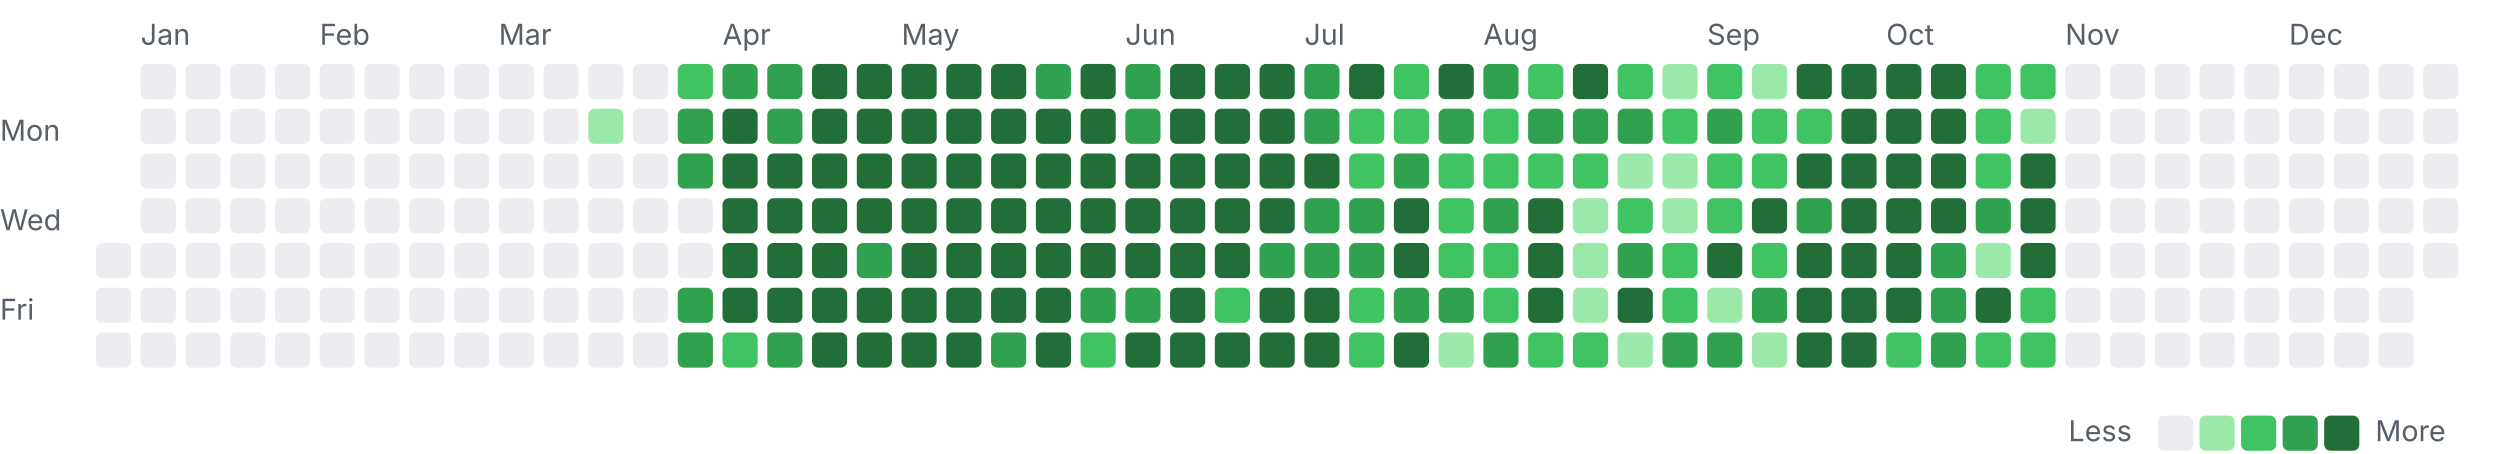
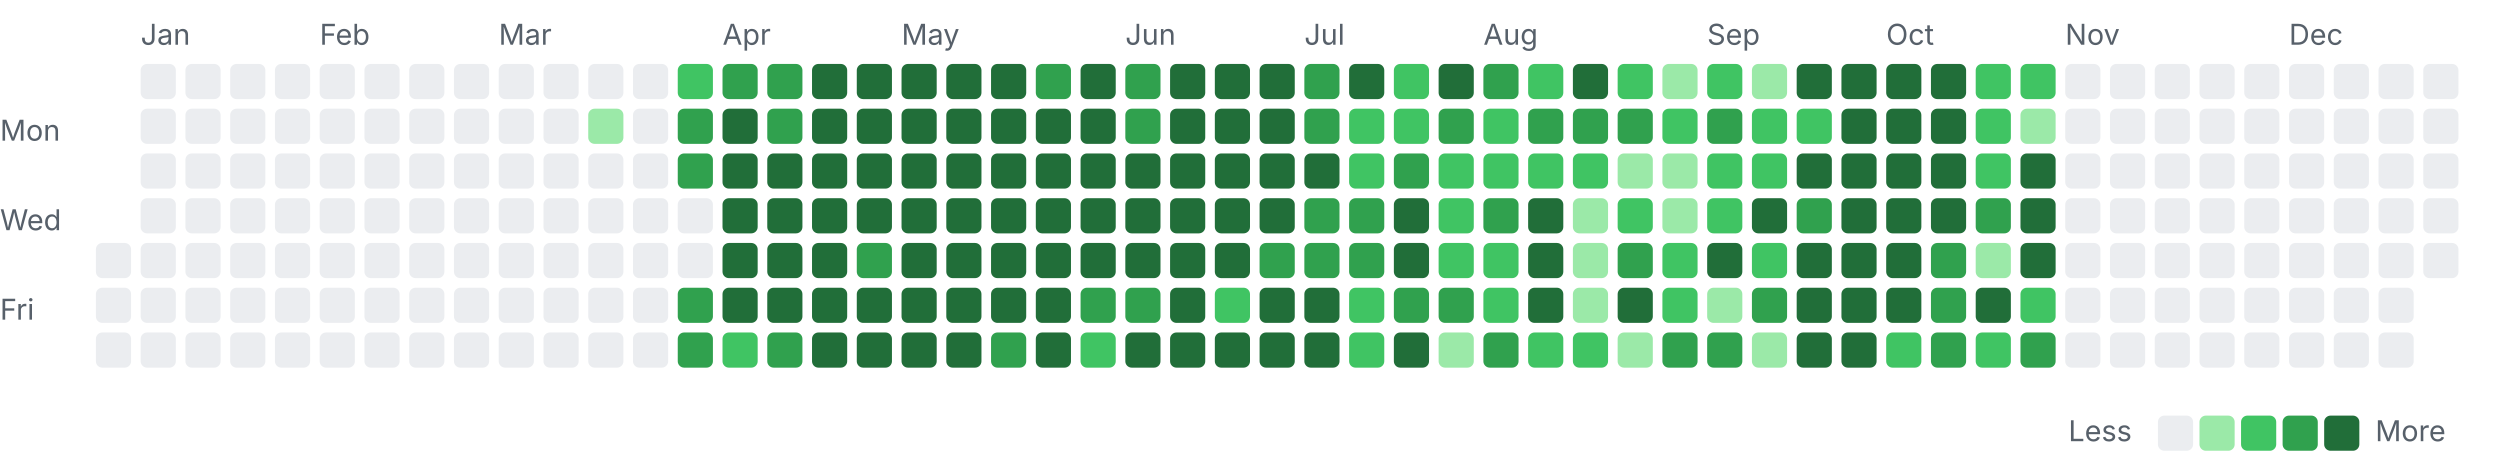
<svg xmlns="http://www.w3.org/2000/svg" width="782" height="142" viewBox="0 0 782 142">
  <style>.l0{fill:#ebedf0}.l1{fill:#9be9a8}.l2{fill:#40c463}.l3{fill:#30a14e}.l4{fill:#216e39} .lbl{fill:#57606a;font:9px -apple-system,Segoe UI,sans-serif}@media(prefers-color-scheme:dark){.l0{fill:#161b22}.l1{fill:#0e4429}.l2{fill:#006d32}.l3{fill:#26a641}.l4{fill:#39d353} .lbl{fill:#8b949e}}</style>
  <text class="lbl" x="44" y="14">Jan</text>
  <text class="lbl" x="100" y="14">Feb</text>
  <text class="lbl" x="156" y="14">Mar</text>
  <text class="lbl" x="226" y="14">Apr</text>
  <text class="lbl" x="282" y="14">May</text>
  <text class="lbl" x="352" y="14">Jun</text>
  <text class="lbl" x="408" y="14">Jul</text>
  <text class="lbl" x="464" y="14">Aug</text>
  <text class="lbl" x="534" y="14">Sep</text>
  <text class="lbl" x="590" y="14">Oct</text>
  <text class="lbl" x="646" y="14">Nov</text>
  <text class="lbl" x="716" y="14">Dec</text>
  <text class="lbl" x="0" y="44">Mon</text>
  <text class="lbl" x="0" y="72">Wed</text>
  <text class="lbl" x="0" y="100">Fri</text>
  <rect class="l0" x="30" y="76" width="11" height="11" rx="2" />
  <rect class="l0" x="30" y="90" width="11" height="11" rx="2" />
  <rect class="l0" x="30" y="104" width="11" height="11" rx="2" />
  <rect class="l0" x="44" y="20" width="11" height="11" rx="2" />
  <rect class="l0" x="44" y="34" width="11" height="11" rx="2" />
  <rect class="l0" x="44" y="48" width="11" height="11" rx="2" />
  <rect class="l0" x="44" y="62" width="11" height="11" rx="2" />
  <rect class="l0" x="44" y="76" width="11" height="11" rx="2" />
  <rect class="l0" x="44" y="90" width="11" height="11" rx="2" />
  <rect class="l0" x="44" y="104" width="11" height="11" rx="2" />
  <rect class="l0" x="58" y="20" width="11" height="11" rx="2" />
  <rect class="l0" x="58" y="34" width="11" height="11" rx="2" />
  <rect class="l0" x="58" y="48" width="11" height="11" rx="2" />
  <rect class="l0" x="58" y="62" width="11" height="11" rx="2" />
  <rect class="l0" x="58" y="76" width="11" height="11" rx="2" />
  <rect class="l0" x="58" y="90" width="11" height="11" rx="2" />
  <rect class="l0" x="58" y="104" width="11" height="11" rx="2" />
  <rect class="l0" x="72" y="20" width="11" height="11" rx="2" />
  <rect class="l0" x="72" y="34" width="11" height="11" rx="2" />
  <rect class="l0" x="72" y="48" width="11" height="11" rx="2" />
  <rect class="l0" x="72" y="62" width="11" height="11" rx="2" />
  <rect class="l0" x="72" y="76" width="11" height="11" rx="2" />
  <rect class="l0" x="72" y="90" width="11" height="11" rx="2" />
  <rect class="l0" x="72" y="104" width="11" height="11" rx="2" />
  <rect class="l0" x="86" y="20" width="11" height="11" rx="2" />
  <rect class="l0" x="86" y="34" width="11" height="11" rx="2" />
  <rect class="l0" x="86" y="48" width="11" height="11" rx="2" />
  <rect class="l0" x="86" y="62" width="11" height="11" rx="2" />
  <rect class="l0" x="86" y="76" width="11" height="11" rx="2" />
  <rect class="l0" x="86" y="90" width="11" height="11" rx="2" />
  <rect class="l0" x="86" y="104" width="11" height="11" rx="2" />
  <rect class="l0" x="100" y="20" width="11" height="11" rx="2" />
  <rect class="l0" x="100" y="34" width="11" height="11" rx="2" />
  <rect class="l0" x="100" y="48" width="11" height="11" rx="2" />
  <rect class="l0" x="100" y="62" width="11" height="11" rx="2" />
  <rect class="l0" x="100" y="76" width="11" height="11" rx="2" />
  <rect class="l0" x="100" y="90" width="11" height="11" rx="2" />
  <rect class="l0" x="100" y="104" width="11" height="11" rx="2" />
  <rect class="l0" x="114" y="20" width="11" height="11" rx="2" />
  <rect class="l0" x="114" y="34" width="11" height="11" rx="2" />
  <rect class="l0" x="114" y="48" width="11" height="11" rx="2" />
  <rect class="l0" x="114" y="62" width="11" height="11" rx="2" />
  <rect class="l0" x="114" y="76" width="11" height="11" rx="2" />
  <rect class="l0" x="114" y="90" width="11" height="11" rx="2" />
  <rect class="l0" x="114" y="104" width="11" height="11" rx="2" />
  <rect class="l0" x="128" y="20" width="11" height="11" rx="2" />
  <rect class="l0" x="128" y="34" width="11" height="11" rx="2" />
  <rect class="l0" x="128" y="48" width="11" height="11" rx="2" />
  <rect class="l0" x="128" y="62" width="11" height="11" rx="2" />
  <rect class="l0" x="128" y="76" width="11" height="11" rx="2" />
  <rect class="l0" x="128" y="90" width="11" height="11" rx="2" />
  <rect class="l0" x="128" y="104" width="11" height="11" rx="2" />
  <rect class="l0" x="142" y="20" width="11" height="11" rx="2" />
  <rect class="l0" x="142" y="34" width="11" height="11" rx="2" />
  <rect class="l0" x="142" y="48" width="11" height="11" rx="2" />
  <rect class="l0" x="142" y="62" width="11" height="11" rx="2" />
  <rect class="l0" x="142" y="76" width="11" height="11" rx="2" />
  <rect class="l0" x="142" y="90" width="11" height="11" rx="2" />
  <rect class="l0" x="142" y="104" width="11" height="11" rx="2" />
  <rect class="l0" x="156" y="20" width="11" height="11" rx="2" />
  <rect class="l0" x="156" y="34" width="11" height="11" rx="2" />
  <rect class="l0" x="156" y="48" width="11" height="11" rx="2" />
  <rect class="l0" x="156" y="62" width="11" height="11" rx="2" />
  <rect class="l0" x="156" y="76" width="11" height="11" rx="2" />
  <rect class="l0" x="156" y="90" width="11" height="11" rx="2" />
  <rect class="l0" x="156" y="104" width="11" height="11" rx="2" />
  <rect class="l0" x="170" y="20" width="11" height="11" rx="2" />
  <rect class="l0" x="170" y="34" width="11" height="11" rx="2" />
  <rect class="l0" x="170" y="48" width="11" height="11" rx="2" />
  <rect class="l0" x="170" y="62" width="11" height="11" rx="2" />
  <rect class="l0" x="170" y="76" width="11" height="11" rx="2" />
  <rect class="l0" x="170" y="90" width="11" height="11" rx="2" />
  <rect class="l0" x="170" y="104" width="11" height="11" rx="2" />
  <rect class="l0" x="184" y="20" width="11" height="11" rx="2" />
  <rect class="l1" x="184" y="34" width="11" height="11" rx="2" />
  <rect class="l0" x="184" y="48" width="11" height="11" rx="2" />
  <rect class="l0" x="184" y="62" width="11" height="11" rx="2" />
  <rect class="l0" x="184" y="76" width="11" height="11" rx="2" />
  <rect class="l0" x="184" y="90" width="11" height="11" rx="2" />
  <rect class="l0" x="184" y="104" width="11" height="11" rx="2" />
  <rect class="l0" x="198" y="20" width="11" height="11" rx="2" />
  <rect class="l0" x="198" y="34" width="11" height="11" rx="2" />
  <rect class="l0" x="198" y="48" width="11" height="11" rx="2" />
  <rect class="l0" x="198" y="62" width="11" height="11" rx="2" />
  <rect class="l0" x="198" y="76" width="11" height="11" rx="2" />
  <rect class="l0" x="198" y="90" width="11" height="11" rx="2" />
  <rect class="l0" x="198" y="104" width="11" height="11" rx="2" />
  <rect class="l2" x="212" y="20" width="11" height="11" rx="2" />
  <rect class="l3" x="212" y="34" width="11" height="11" rx="2" />
  <rect class="l3" x="212" y="48" width="11" height="11" rx="2" />
  <rect class="l0" x="212" y="62" width="11" height="11" rx="2" />
  <rect class="l0" x="212" y="76" width="11" height="11" rx="2" />
  <rect class="l3" x="212" y="90" width="11" height="11" rx="2" />
  <rect class="l3" x="212" y="104" width="11" height="11" rx="2" />
  <rect class="l3" x="226" y="20" width="11" height="11" rx="2" />
  <rect class="l4" x="226" y="34" width="11" height="11" rx="2" />
  <rect class="l4" x="226" y="48" width="11" height="11" rx="2" />
  <rect class="l4" x="226" y="62" width="11" height="11" rx="2" />
  <rect class="l4" x="226" y="76" width="11" height="11" rx="2" />
  <rect class="l4" x="226" y="90" width="11" height="11" rx="2" />
  <rect class="l2" x="226" y="104" width="11" height="11" rx="2" />
  <rect class="l3" x="240" y="20" width="11" height="11" rx="2" />
  <rect class="l3" x="240" y="34" width="11" height="11" rx="2" />
  <rect class="l4" x="240" y="48" width="11" height="11" rx="2" />
  <rect class="l4" x="240" y="62" width="11" height="11" rx="2" />
  <rect class="l4" x="240" y="76" width="11" height="11" rx="2" />
  <rect class="l4" x="240" y="90" width="11" height="11" rx="2" />
  <rect class="l3" x="240" y="104" width="11" height="11" rx="2" />
  <rect class="l4" x="254" y="20" width="11" height="11" rx="2" />
  <rect class="l4" x="254" y="34" width="11" height="11" rx="2" />
  <rect class="l4" x="254" y="48" width="11" height="11" rx="2" />
  <rect class="l4" x="254" y="62" width="11" height="11" rx="2" />
  <rect class="l4" x="254" y="76" width="11" height="11" rx="2" />
  <rect class="l4" x="254" y="90" width="11" height="11" rx="2" />
  <rect class="l4" x="254" y="104" width="11" height="11" rx="2" />
  <rect class="l4" x="268" y="20" width="11" height="11" rx="2" />
  <rect class="l4" x="268" y="34" width="11" height="11" rx="2" />
  <rect class="l4" x="268" y="48" width="11" height="11" rx="2" />
  <rect class="l4" x="268" y="62" width="11" height="11" rx="2" />
  <rect class="l3" x="268" y="76" width="11" height="11" rx="2" />
  <rect class="l4" x="268" y="90" width="11" height="11" rx="2" />
  <rect class="l4" x="268" y="104" width="11" height="11" rx="2" />
  <rect class="l4" x="282" y="20" width="11" height="11" rx="2" />
  <rect class="l4" x="282" y="34" width="11" height="11" rx="2" />
  <rect class="l4" x="282" y="48" width="11" height="11" rx="2" />
  <rect class="l4" x="282" y="62" width="11" height="11" rx="2" />
  <rect class="l4" x="282" y="76" width="11" height="11" rx="2" />
  <rect class="l4" x="282" y="90" width="11" height="11" rx="2" />
  <rect class="l4" x="282" y="104" width="11" height="11" rx="2" />
  <rect class="l4" x="296" y="20" width="11" height="11" rx="2" />
  <rect class="l4" x="296" y="34" width="11" height="11" rx="2" />
  <rect class="l4" x="296" y="48" width="11" height="11" rx="2" />
  <rect class="l4" x="296" y="62" width="11" height="11" rx="2" />
  <rect class="l4" x="296" y="76" width="11" height="11" rx="2" />
  <rect class="l4" x="296" y="90" width="11" height="11" rx="2" />
  <rect class="l4" x="296" y="104" width="11" height="11" rx="2" />
  <rect class="l4" x="310" y="20" width="11" height="11" rx="2" />
  <rect class="l4" x="310" y="34" width="11" height="11" rx="2" />
  <rect class="l4" x="310" y="48" width="11" height="11" rx="2" />
  <rect class="l4" x="310" y="62" width="11" height="11" rx="2" />
  <rect class="l4" x="310" y="76" width="11" height="11" rx="2" />
  <rect class="l4" x="310" y="90" width="11" height="11" rx="2" />
  <rect class="l3" x="310" y="104" width="11" height="11" rx="2" />
  <rect class="l3" x="324" y="20" width="11" height="11" rx="2" />
  <rect class="l4" x="324" y="34" width="11" height="11" rx="2" />
  <rect class="l4" x="324" y="48" width="11" height="11" rx="2" />
  <rect class="l4" x="324" y="62" width="11" height="11" rx="2" />
  <rect class="l4" x="324" y="76" width="11" height="11" rx="2" />
  <rect class="l4" x="324" y="90" width="11" height="11" rx="2" />
  <rect class="l4" x="324" y="104" width="11" height="11" rx="2" />
  <rect class="l4" x="338" y="20" width="11" height="11" rx="2" />
  <rect class="l4" x="338" y="34" width="11" height="11" rx="2" />
  <rect class="l4" x="338" y="48" width="11" height="11" rx="2" />
  <rect class="l4" x="338" y="62" width="11" height="11" rx="2" />
  <rect class="l4" x="338" y="76" width="11" height="11" rx="2" />
  <rect class="l3" x="338" y="90" width="11" height="11" rx="2" />
  <rect class="l2" x="338" y="104" width="11" height="11" rx="2" />
  <rect class="l3" x="352" y="20" width="11" height="11" rx="2" />
  <rect class="l3" x="352" y="34" width="11" height="11" rx="2" />
  <rect class="l4" x="352" y="48" width="11" height="11" rx="2" />
  <rect class="l4" x="352" y="62" width="11" height="11" rx="2" />
  <rect class="l4" x="352" y="76" width="11" height="11" rx="2" />
  <rect class="l3" x="352" y="90" width="11" height="11" rx="2" />
  <rect class="l4" x="352" y="104" width="11" height="11" rx="2" />
  <rect class="l4" x="366" y="20" width="11" height="11" rx="2" />
  <rect class="l4" x="366" y="34" width="11" height="11" rx="2" />
  <rect class="l4" x="366" y="48" width="11" height="11" rx="2" />
  <rect class="l4" x="366" y="62" width="11" height="11" rx="2" />
  <rect class="l4" x="366" y="76" width="11" height="11" rx="2" />
  <rect class="l4" x="366" y="90" width="11" height="11" rx="2" />
  <rect class="l4" x="366" y="104" width="11" height="11" rx="2" />
  <rect class="l4" x="380" y="20" width="11" height="11" rx="2" />
  <rect class="l4" x="380" y="34" width="11" height="11" rx="2" />
  <rect class="l4" x="380" y="48" width="11" height="11" rx="2" />
  <rect class="l4" x="380" y="62" width="11" height="11" rx="2" />
  <rect class="l4" x="380" y="76" width="11" height="11" rx="2" />
  <rect class="l2" x="380" y="90" width="11" height="11" rx="2" />
  <rect class="l4" x="380" y="104" width="11" height="11" rx="2" />
  <rect class="l4" x="394" y="20" width="11" height="11" rx="2" />
  <rect class="l4" x="394" y="34" width="11" height="11" rx="2" />
  <rect class="l4" x="394" y="48" width="11" height="11" rx="2" />
  <rect class="l4" x="394" y="62" width="11" height="11" rx="2" />
  <rect class="l3" x="394" y="76" width="11" height="11" rx="2" />
  <rect class="l4" x="394" y="90" width="11" height="11" rx="2" />
  <rect class="l4" x="394" y="104" width="11" height="11" rx="2" />
  <rect class="l3" x="408" y="20" width="11" height="11" rx="2" />
  <rect class="l3" x="408" y="34" width="11" height="11" rx="2" />
  <rect class="l4" x="408" y="48" width="11" height="11" rx="2" />
  <rect class="l3" x="408" y="62" width="11" height="11" rx="2" />
  <rect class="l3" x="408" y="76" width="11" height="11" rx="2" />
  <rect class="l4" x="408" y="90" width="11" height="11" rx="2" />
  <rect class="l4" x="408" y="104" width="11" height="11" rx="2" />
  <rect class="l4" x="422" y="20" width="11" height="11" rx="2" />
  <rect class="l2" x="422" y="34" width="11" height="11" rx="2" />
  <rect class="l2" x="422" y="48" width="11" height="11" rx="2" />
  <rect class="l3" x="422" y="62" width="11" height="11" rx="2" />
  <rect class="l3" x="422" y="76" width="11" height="11" rx="2" />
  <rect class="l2" x="422" y="90" width="11" height="11" rx="2" />
  <rect class="l2" x="422" y="104" width="11" height="11" rx="2" />
  <rect class="l2" x="436" y="20" width="11" height="11" rx="2" />
  <rect class="l2" x="436" y="34" width="11" height="11" rx="2" />
  <rect class="l3" x="436" y="48" width="11" height="11" rx="2" />
  <rect class="l4" x="436" y="62" width="11" height="11" rx="2" />
  <rect class="l4" x="436" y="76" width="11" height="11" rx="2" />
  <rect class="l3" x="436" y="90" width="11" height="11" rx="2" />
  <rect class="l4" x="436" y="104" width="11" height="11" rx="2" />
  <rect class="l4" x="450" y="20" width="11" height="11" rx="2" />
  <rect class="l3" x="450" y="34" width="11" height="11" rx="2" />
  <rect class="l2" x="450" y="48" width="11" height="11" rx="2" />
  <rect class="l2" x="450" y="62" width="11" height="11" rx="2" />
  <rect class="l2" x="450" y="76" width="11" height="11" rx="2" />
  <rect class="l3" x="450" y="90" width="11" height="11" rx="2" />
  <rect class="l1" x="450" y="104" width="11" height="11" rx="2" />
  <rect class="l3" x="464" y="20" width="11" height="11" rx="2" />
  <rect class="l2" x="464" y="34" width="11" height="11" rx="2" />
  <rect class="l2" x="464" y="48" width="11" height="11" rx="2" />
  <rect class="l3" x="464" y="62" width="11" height="11" rx="2" />
  <rect class="l2" x="464" y="76" width="11" height="11" rx="2" />
  <rect class="l2" x="464" y="90" width="11" height="11" rx="2" />
  <rect class="l3" x="464" y="104" width="11" height="11" rx="2" />
  <rect class="l2" x="478" y="20" width="11" height="11" rx="2" />
  <rect class="l3" x="478" y="34" width="11" height="11" rx="2" />
  <rect class="l2" x="478" y="48" width="11" height="11" rx="2" />
  <rect class="l4" x="478" y="62" width="11" height="11" rx="2" />
  <rect class="l4" x="478" y="76" width="11" height="11" rx="2" />
  <rect class="l4" x="478" y="90" width="11" height="11" rx="2" />
  <rect class="l2" x="478" y="104" width="11" height="11" rx="2" />
  <rect class="l4" x="492" y="20" width="11" height="11" rx="2" />
  <rect class="l3" x="492" y="34" width="11" height="11" rx="2" />
  <rect class="l2" x="492" y="48" width="11" height="11" rx="2" />
  <rect class="l1" x="492" y="62" width="11" height="11" rx="2" />
  <rect class="l1" x="492" y="76" width="11" height="11" rx="2" />
  <rect class="l1" x="492" y="90" width="11" height="11" rx="2" />
  <rect class="l2" x="492" y="104" width="11" height="11" rx="2" />
  <rect class="l2" x="506" y="20" width="11" height="11" rx="2" />
  <rect class="l3" x="506" y="34" width="11" height="11" rx="2" />
  <rect class="l1" x="506" y="48" width="11" height="11" rx="2" />
  <rect class="l2" x="506" y="62" width="11" height="11" rx="2" />
  <rect class="l3" x="506" y="76" width="11" height="11" rx="2" />
  <rect class="l4" x="506" y="90" width="11" height="11" rx="2" />
  <rect class="l1" x="506" y="104" width="11" height="11" rx="2" />
  <rect class="l1" x="520" y="20" width="11" height="11" rx="2" />
  <rect class="l2" x="520" y="34" width="11" height="11" rx="2" />
  <rect class="l1" x="520" y="48" width="11" height="11" rx="2" />
  <rect class="l1" x="520" y="62" width="11" height="11" rx="2" />
  <rect class="l2" x="520" y="76" width="11" height="11" rx="2" />
  <rect class="l2" x="520" y="90" width="11" height="11" rx="2" />
  <rect class="l3" x="520" y="104" width="11" height="11" rx="2" />
  <rect class="l2" x="534" y="20" width="11" height="11" rx="2" />
  <rect class="l3" x="534" y="34" width="11" height="11" rx="2" />
  <rect class="l2" x="534" y="48" width="11" height="11" rx="2" />
  <rect class="l2" x="534" y="62" width="11" height="11" rx="2" />
  <rect class="l4" x="534" y="76" width="11" height="11" rx="2" />
  <rect class="l1" x="534" y="90" width="11" height="11" rx="2" />
  <rect class="l3" x="534" y="104" width="11" height="11" rx="2" />
  <rect class="l1" x="548" y="20" width="11" height="11" rx="2" />
  <rect class="l2" x="548" y="34" width="11" height="11" rx="2" />
  <rect class="l2" x="548" y="48" width="11" height="11" rx="2" />
  <rect class="l4" x="548" y="62" width="11" height="11" rx="2" />
  <rect class="l2" x="548" y="76" width="11" height="11" rx="2" />
  <rect class="l3" x="548" y="90" width="11" height="11" rx="2" />
  <rect class="l1" x="548" y="104" width="11" height="11" rx="2" />
  <rect class="l4" x="562" y="20" width="11" height="11" rx="2" />
  <rect class="l2" x="562" y="34" width="11" height="11" rx="2" />
  <rect class="l4" x="562" y="48" width="11" height="11" rx="2" />
  <rect class="l3" x="562" y="62" width="11" height="11" rx="2" />
  <rect class="l4" x="562" y="76" width="11" height="11" rx="2" />
  <rect class="l4" x="562" y="90" width="11" height="11" rx="2" />
  <rect class="l4" x="562" y="104" width="11" height="11" rx="2" />
  <rect class="l4" x="576" y="20" width="11" height="11" rx="2" />
  <rect class="l4" x="576" y="34" width="11" height="11" rx="2" />
  <rect class="l4" x="576" y="48" width="11" height="11" rx="2" />
  <rect class="l4" x="576" y="62" width="11" height="11" rx="2" />
  <rect class="l4" x="576" y="76" width="11" height="11" rx="2" />
  <rect class="l4" x="576" y="90" width="11" height="11" rx="2" />
  <rect class="l4" x="576" y="104" width="11" height="11" rx="2" />
  <rect class="l4" x="590" y="20" width="11" height="11" rx="2" />
  <rect class="l4" x="590" y="34" width="11" height="11" rx="2" />
  <rect class="l4" x="590" y="48" width="11" height="11" rx="2" />
  <rect class="l4" x="590" y="62" width="11" height="11" rx="2" />
  <rect class="l4" x="590" y="76" width="11" height="11" rx="2" />
  <rect class="l4" x="590" y="90" width="11" height="11" rx="2" />
  <rect class="l2" x="590" y="104" width="11" height="11" rx="2" />
  <rect class="l4" x="604" y="20" width="11" height="11" rx="2" />
  <rect class="l4" x="604" y="34" width="11" height="11" rx="2" />
  <rect class="l4" x="604" y="48" width="11" height="11" rx="2" />
  <rect class="l4" x="604" y="62" width="11" height="11" rx="2" />
  <rect class="l3" x="604" y="76" width="11" height="11" rx="2" />
  <rect class="l3" x="604" y="90" width="11" height="11" rx="2" />
  <rect class="l3" x="604" y="104" width="11" height="11" rx="2" />
  <rect class="l2" x="618" y="20" width="11" height="11" rx="2" />
  <rect class="l2" x="618" y="34" width="11" height="11" rx="2" />
  <rect class="l2" x="618" y="48" width="11" height="11" rx="2" />
  <rect class="l3" x="618" y="62" width="11" height="11" rx="2" />
  <rect class="l1" x="618" y="76" width="11" height="11" rx="2" />
  <rect class="l4" x="618" y="90" width="11" height="11" rx="2" />
  <rect class="l2" x="618" y="104" width="11" height="11" rx="2" />
  <rect class="l2" x="632" y="20" width="11" height="11" rx="2" />
  <rect class="l1" x="632" y="34" width="11" height="11" rx="2" />
  <rect class="l4" x="632" y="48" width="11" height="11" rx="2" />
  <rect class="l4" x="632" y="62" width="11" height="11" rx="2" />
  <rect class="l4" x="632" y="76" width="11" height="11" rx="2" />
  <rect class="l2" x="632" y="90" width="11" height="11" rx="2" />
-   <rect class="l2" x="632" y="104" width="11" height="11" rx="2" />
+   <rect class="l3" x="632" y="104" width="11" height="11" rx="2" />
  <rect class="l0" x="646" y="20" width="11" height="11" rx="2" />
  <rect class="l0" x="646" y="34" width="11" height="11" rx="2" />
  <rect class="l0" x="646" y="48" width="11" height="11" rx="2" />
  <rect class="l0" x="646" y="62" width="11" height="11" rx="2" />
  <rect class="l0" x="646" y="76" width="11" height="11" rx="2" />
  <rect class="l0" x="646" y="90" width="11" height="11" rx="2" />
  <rect class="l0" x="646" y="104" width="11" height="11" rx="2" />
  <rect class="l0" x="660" y="20" width="11" height="11" rx="2" />
  <rect class="l0" x="660" y="34" width="11" height="11" rx="2" />
  <rect class="l0" x="660" y="48" width="11" height="11" rx="2" />
  <rect class="l0" x="660" y="62" width="11" height="11" rx="2" />
  <rect class="l0" x="660" y="76" width="11" height="11" rx="2" />
  <rect class="l0" x="660" y="90" width="11" height="11" rx="2" />
  <rect class="l0" x="660" y="104" width="11" height="11" rx="2" />
  <rect class="l0" x="674" y="20" width="11" height="11" rx="2" />
  <rect class="l0" x="674" y="34" width="11" height="11" rx="2" />
  <rect class="l0" x="674" y="48" width="11" height="11" rx="2" />
  <rect class="l0" x="674" y="62" width="11" height="11" rx="2" />
  <rect class="l0" x="674" y="76" width="11" height="11" rx="2" />
  <rect class="l0" x="674" y="90" width="11" height="11" rx="2" />
  <rect class="l0" x="674" y="104" width="11" height="11" rx="2" />
  <rect class="l0" x="688" y="20" width="11" height="11" rx="2" />
  <rect class="l0" x="688" y="34" width="11" height="11" rx="2" />
  <rect class="l0" x="688" y="48" width="11" height="11" rx="2" />
  <rect class="l0" x="688" y="62" width="11" height="11" rx="2" />
  <rect class="l0" x="688" y="76" width="11" height="11" rx="2" />
  <rect class="l0" x="688" y="90" width="11" height="11" rx="2" />
  <rect class="l0" x="688" y="104" width="11" height="11" rx="2" />
  <rect class="l0" x="702" y="20" width="11" height="11" rx="2" />
  <rect class="l0" x="702" y="34" width="11" height="11" rx="2" />
  <rect class="l0" x="702" y="48" width="11" height="11" rx="2" />
  <rect class="l0" x="702" y="62" width="11" height="11" rx="2" />
  <rect class="l0" x="702" y="76" width="11" height="11" rx="2" />
  <rect class="l0" x="702" y="90" width="11" height="11" rx="2" />
  <rect class="l0" x="702" y="104" width="11" height="11" rx="2" />
  <rect class="l0" x="716" y="20" width="11" height="11" rx="2" />
  <rect class="l0" x="716" y="34" width="11" height="11" rx="2" />
  <rect class="l0" x="716" y="48" width="11" height="11" rx="2" />
  <rect class="l0" x="716" y="62" width="11" height="11" rx="2" />
  <rect class="l0" x="716" y="76" width="11" height="11" rx="2" />
  <rect class="l0" x="716" y="90" width="11" height="11" rx="2" />
  <rect class="l0" x="716" y="104" width="11" height="11" rx="2" />
  <rect class="l0" x="730" y="20" width="11" height="11" rx="2" />
  <rect class="l0" x="730" y="34" width="11" height="11" rx="2" />
  <rect class="l0" x="730" y="48" width="11" height="11" rx="2" />
  <rect class="l0" x="730" y="62" width="11" height="11" rx="2" />
  <rect class="l0" x="730" y="76" width="11" height="11" rx="2" />
  <rect class="l0" x="730" y="90" width="11" height="11" rx="2" />
  <rect class="l0" x="730" y="104" width="11" height="11" rx="2" />
  <rect class="l0" x="744" y="20" width="11" height="11" rx="2" />
  <rect class="l0" x="744" y="34" width="11" height="11" rx="2" />
  <rect class="l0" x="744" y="48" width="11" height="11" rx="2" />
  <rect class="l0" x="744" y="62" width="11" height="11" rx="2" />
  <rect class="l0" x="744" y="76" width="11" height="11" rx="2" />
  <rect class="l0" x="744" y="90" width="11" height="11" rx="2" />
  <rect class="l0" x="744" y="104" width="11" height="11" rx="2" />
  <rect class="l0" x="758" y="20" width="11" height="11" rx="2" />
  <rect class="l0" x="758" y="34" width="11" height="11" rx="2" />
  <rect class="l0" x="758" y="48" width="11" height="11" rx="2" />
  <rect class="l0" x="758" y="62" width="11" height="11" rx="2" />
  <rect class="l0" x="758" y="76" width="11" height="11" rx="2" />
  <text class="lbl" x="647" y="138">Less</text>
  <rect class="l0" x="675" y="130" width="11" height="11" rx="2" />
  <rect class="l1" x="688" y="130" width="11" height="11" rx="2" />
  <rect class="l2" x="701" y="130" width="11" height="11" rx="2" />
  <rect class="l3" x="714" y="130" width="11" height="11" rx="2" />
  <rect class="l4" x="727" y="130" width="11" height="11" rx="2" />
  <text class="lbl" x="743" y="138">More</text>
</svg>
